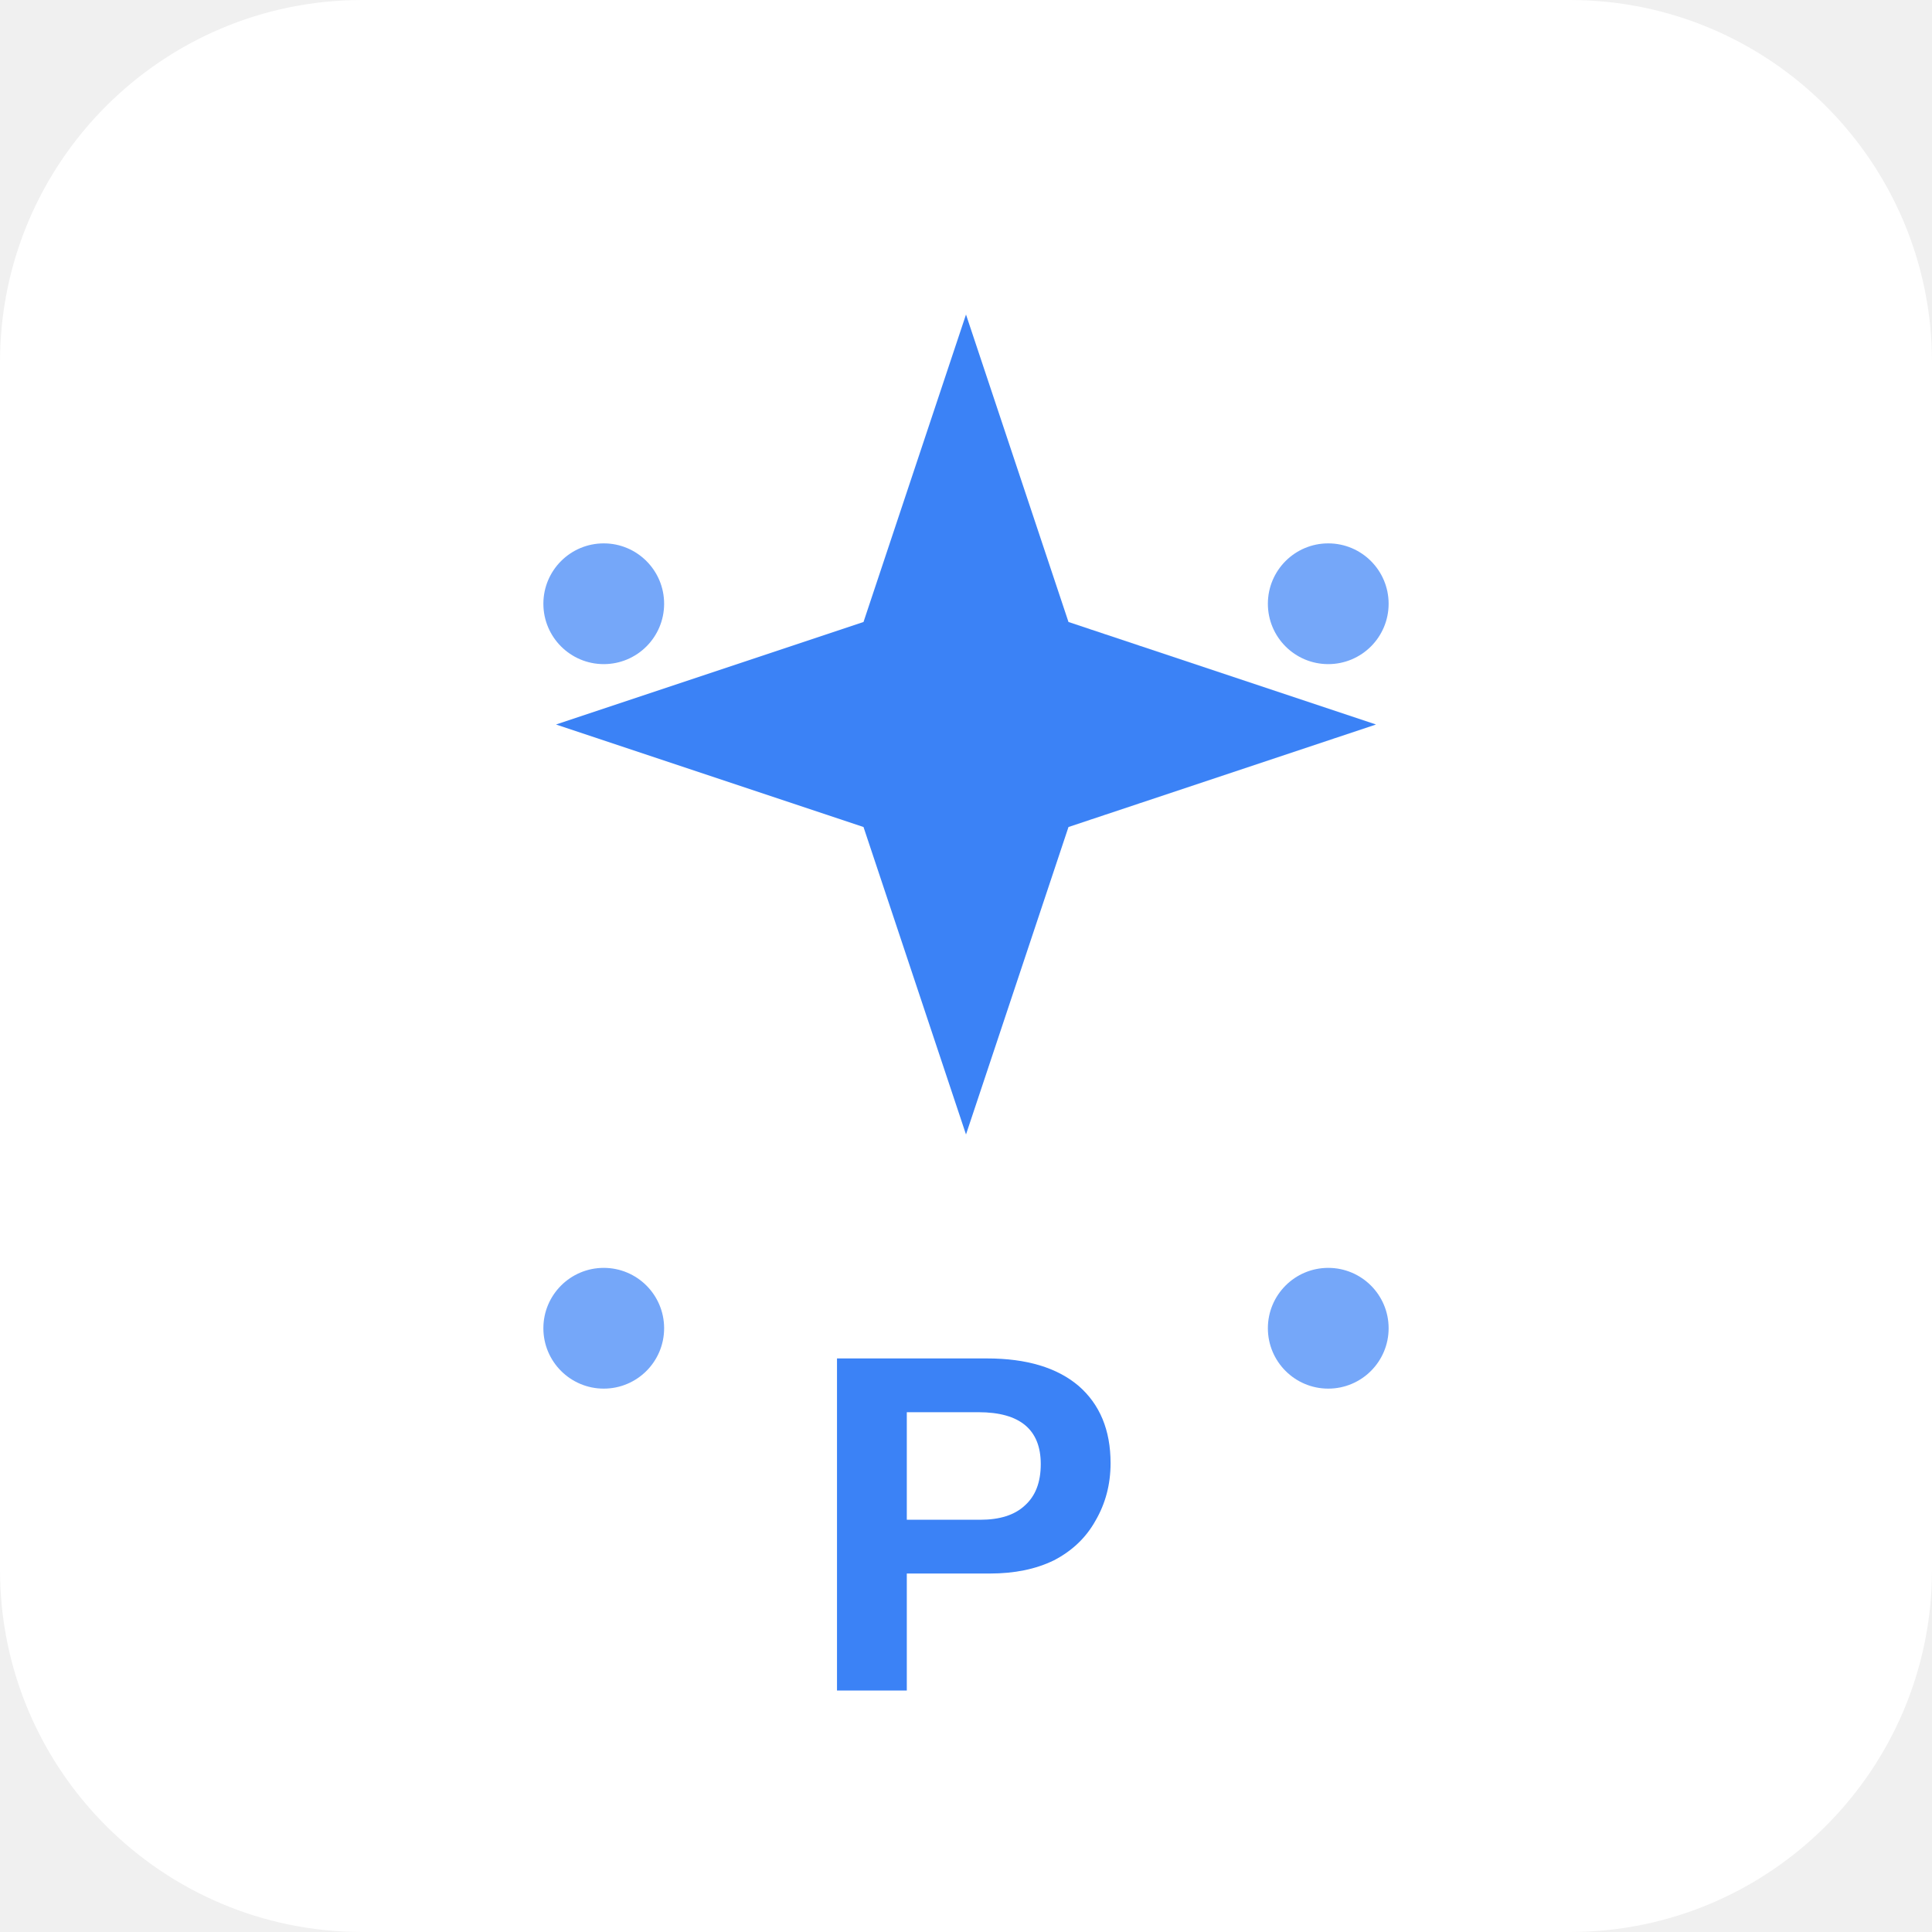
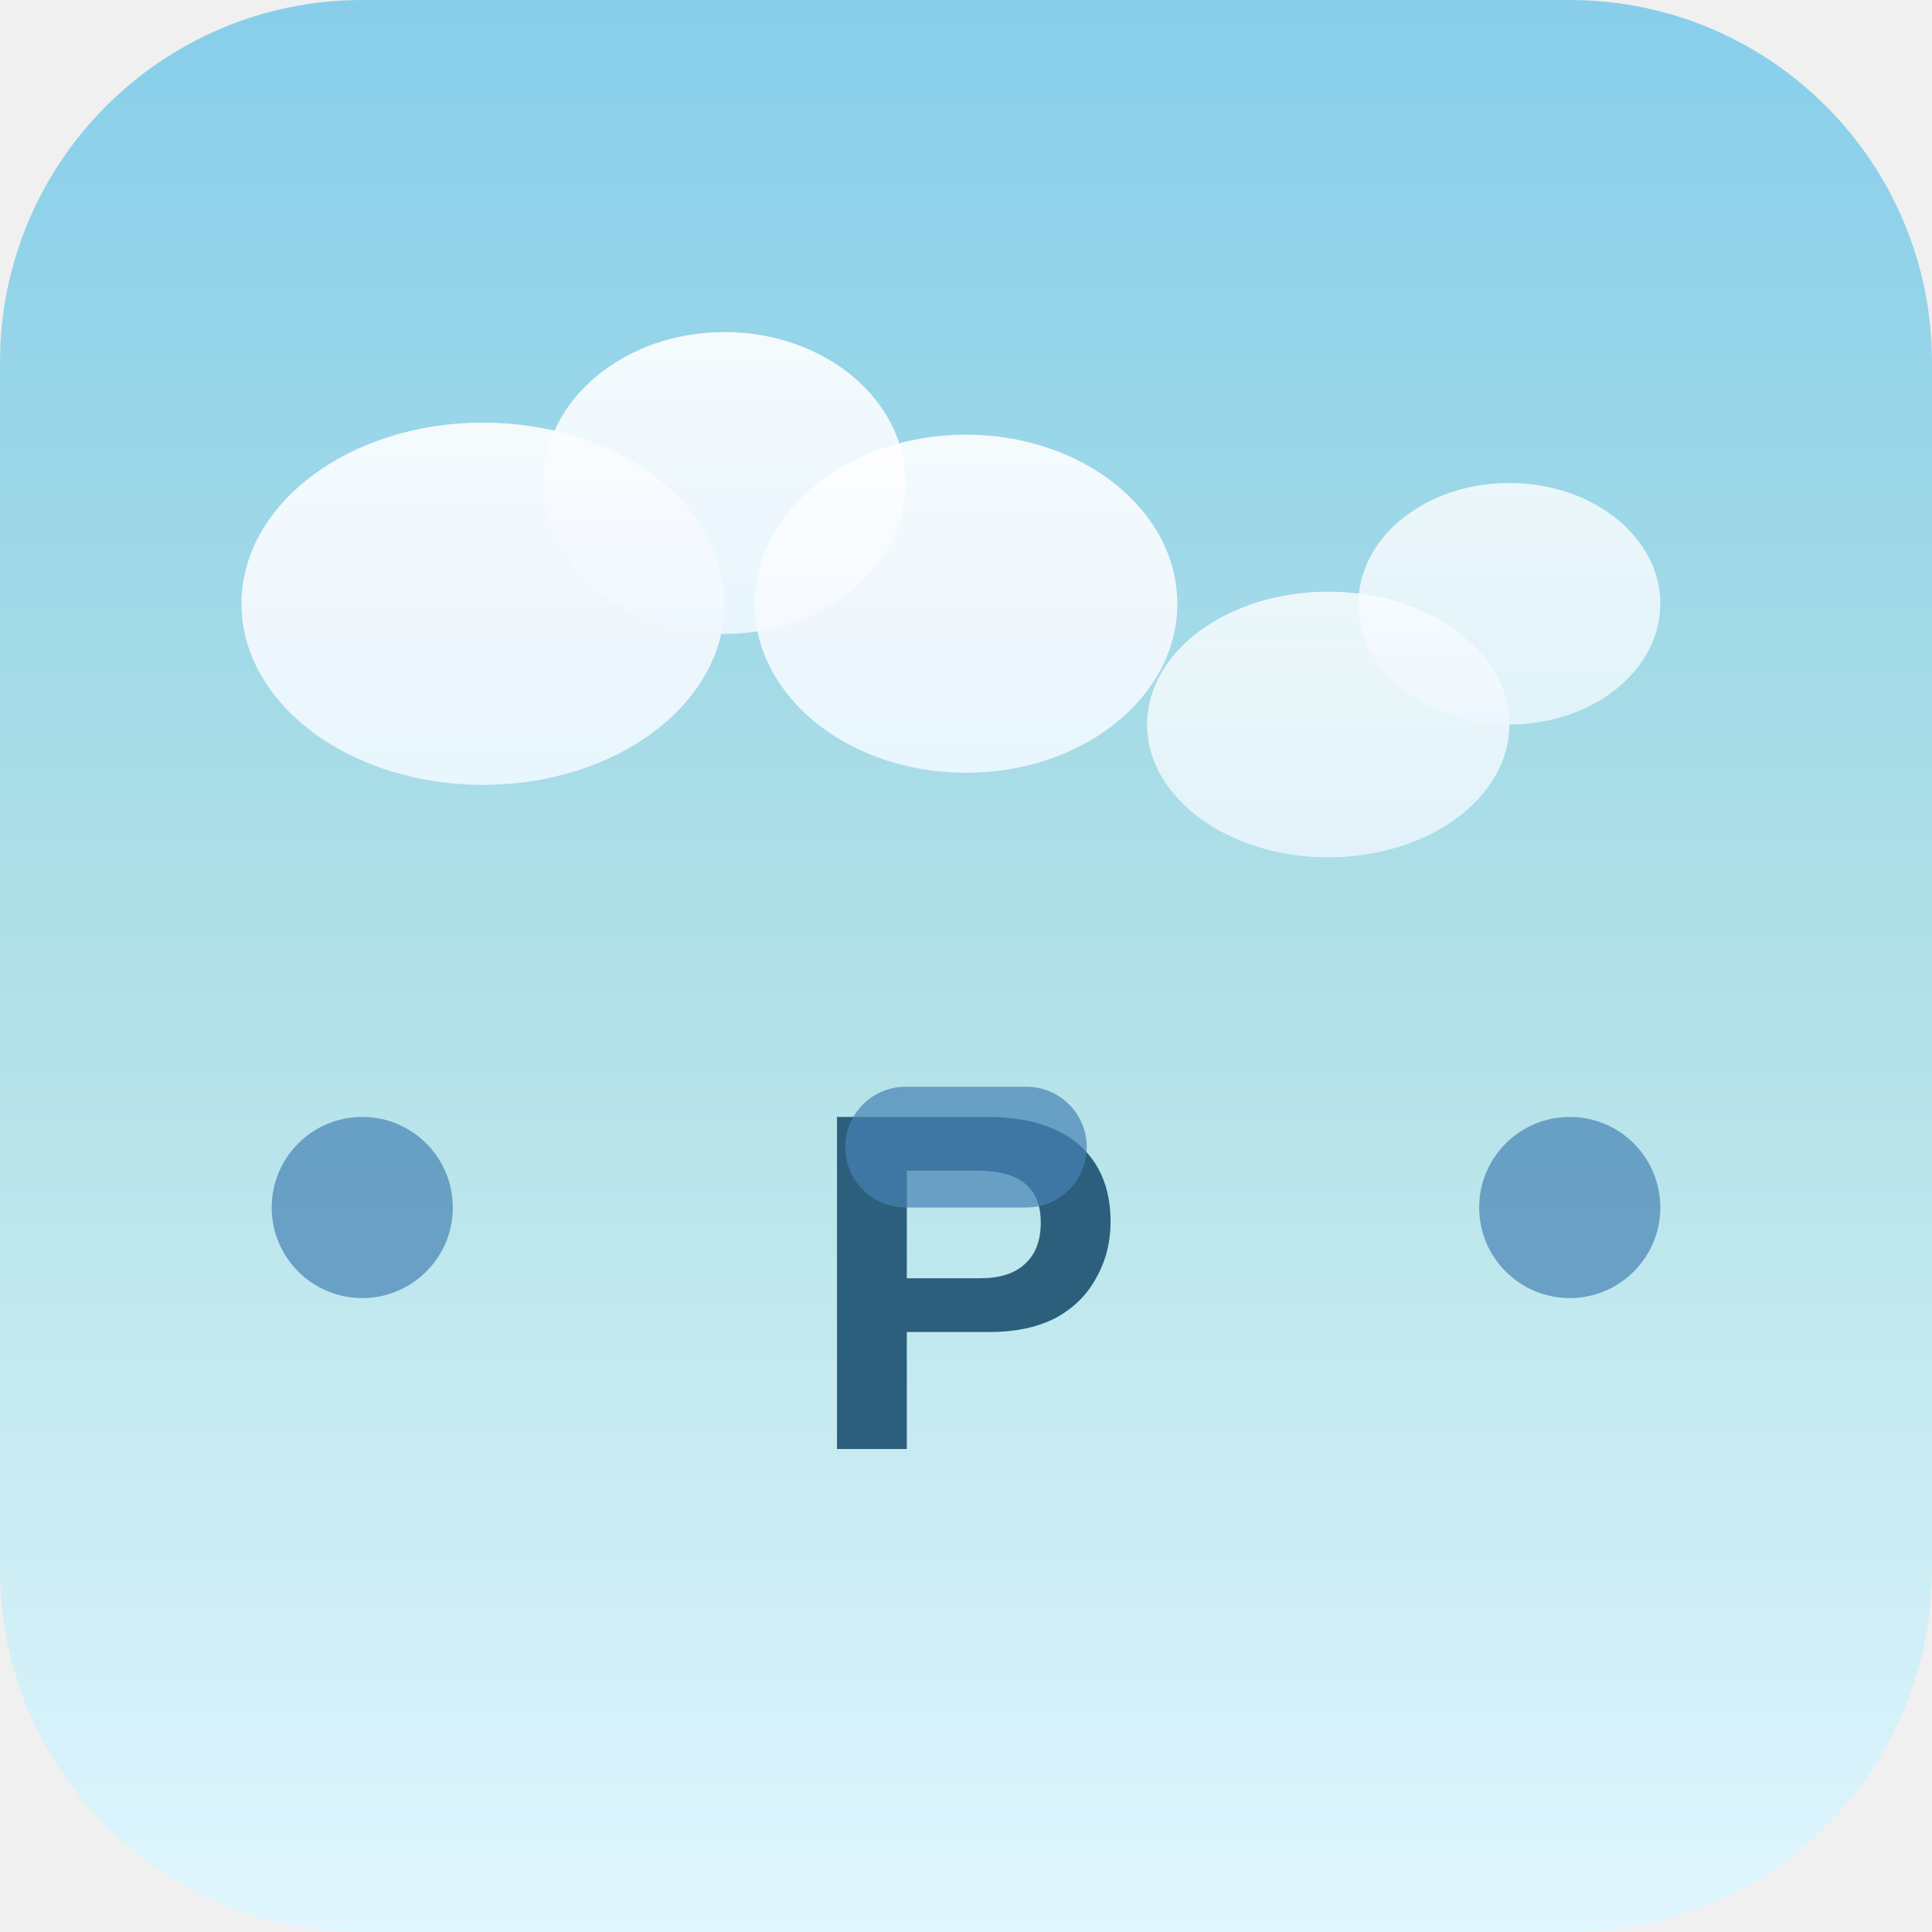
<svg xmlns="http://www.w3.org/2000/svg" width="32" height="32" viewBox="0 0 32 32">
-   <rect width="32" height="32" fill="white" rx="6" />
-   <g transform="translate(4, 4)">
-     <path d="M12 2L13.5 6.5L18 8L13.5 9.5L12 14L10.5 9.5L6 8L10.5 6.5L12 2Z" fill="#3B82F6" stroke="#3B82F6" stroke-width="0.5" />
-     <circle cx="6" cy="6" r="1" fill="#3B82F6" opacity="0.7" />
-     <circle cx="18" cy="6" r="1" fill="#3B82F6" opacity="0.7" />
-     <circle cx="6" cy="18" r="1" fill="#3B82F6" opacity="0.7" />
-     <circle cx="18" cy="18" r="1" fill="#3B82F6" opacity="0.7" />
-   </g>
-   <text x="16" y="28" font-family="Arial, sans-serif" font-size="8" font-weight="bold" text-anchor="middle" fill="#3B82F6">P</text>
+   <defs>
+     <linearGradient id="skyGradient" x1="0%" y1="0%" x2="0%" y2="100%">
+       <stop offset="0%" style="stop-color:#87CEEB;stop-opacity:1" />
+       <stop offset="50%" style="stop-color:#B0E0E6;stop-opacity:1" />
+       <stop offset="100%" style="stop-color:#E0F6FF;stop-opacity:1" />
+     </linearGradient>
+     <linearGradient id="cloudGradient" x1="0%" y1="0%" x2="0%" y2="100%">
+       <stop offset="0%" style="stop-color:#FFFFFF;stop-opacity:1" />
+       <stop offset="100%" style="stop-color:#F0F8FF;stop-opacity:1" />
+     </linearGradient>
+   </defs>
+   <rect width="32" height="32" fill="url(#skyGradient)" rx="6" />
+   <ellipse cx="8" cy="10" rx="4" ry="3" fill="url(#cloudGradient)" opacity="0.9" />
+   <ellipse cx="12" cy="8" rx="3" ry="2.5" fill="url(#cloudGradient)" opacity="0.9" />
+   <ellipse cx="16" cy="10" rx="3.5" ry="2.8" fill="url(#cloudGradient)" opacity="0.9" />
+   <ellipse cx="22" cy="12" rx="3" ry="2.2" fill="url(#cloudGradient)" opacity="0.8" />
+   <ellipse cx="25" cy="10" rx="2.5" ry="2" fill="url(#cloudGradient)" opacity="0.8" />
+   <text x="16" y="24" font-family="Arial, sans-serif" font-size="8" font-weight="bold" text-anchor="middle" fill="#2C5F7C">P</text>
+   <circle cx="6" cy="20" r="1.5" fill="#4682B4" opacity="0.7" />
+   <circle cx="26" cy="20" r="1.5" fill="#4682B4" opacity="0.7" />
+   <rect x="14" y="18" width="4" height="2" rx="1" fill="#4682B4" opacity="0.7" />
</svg>
